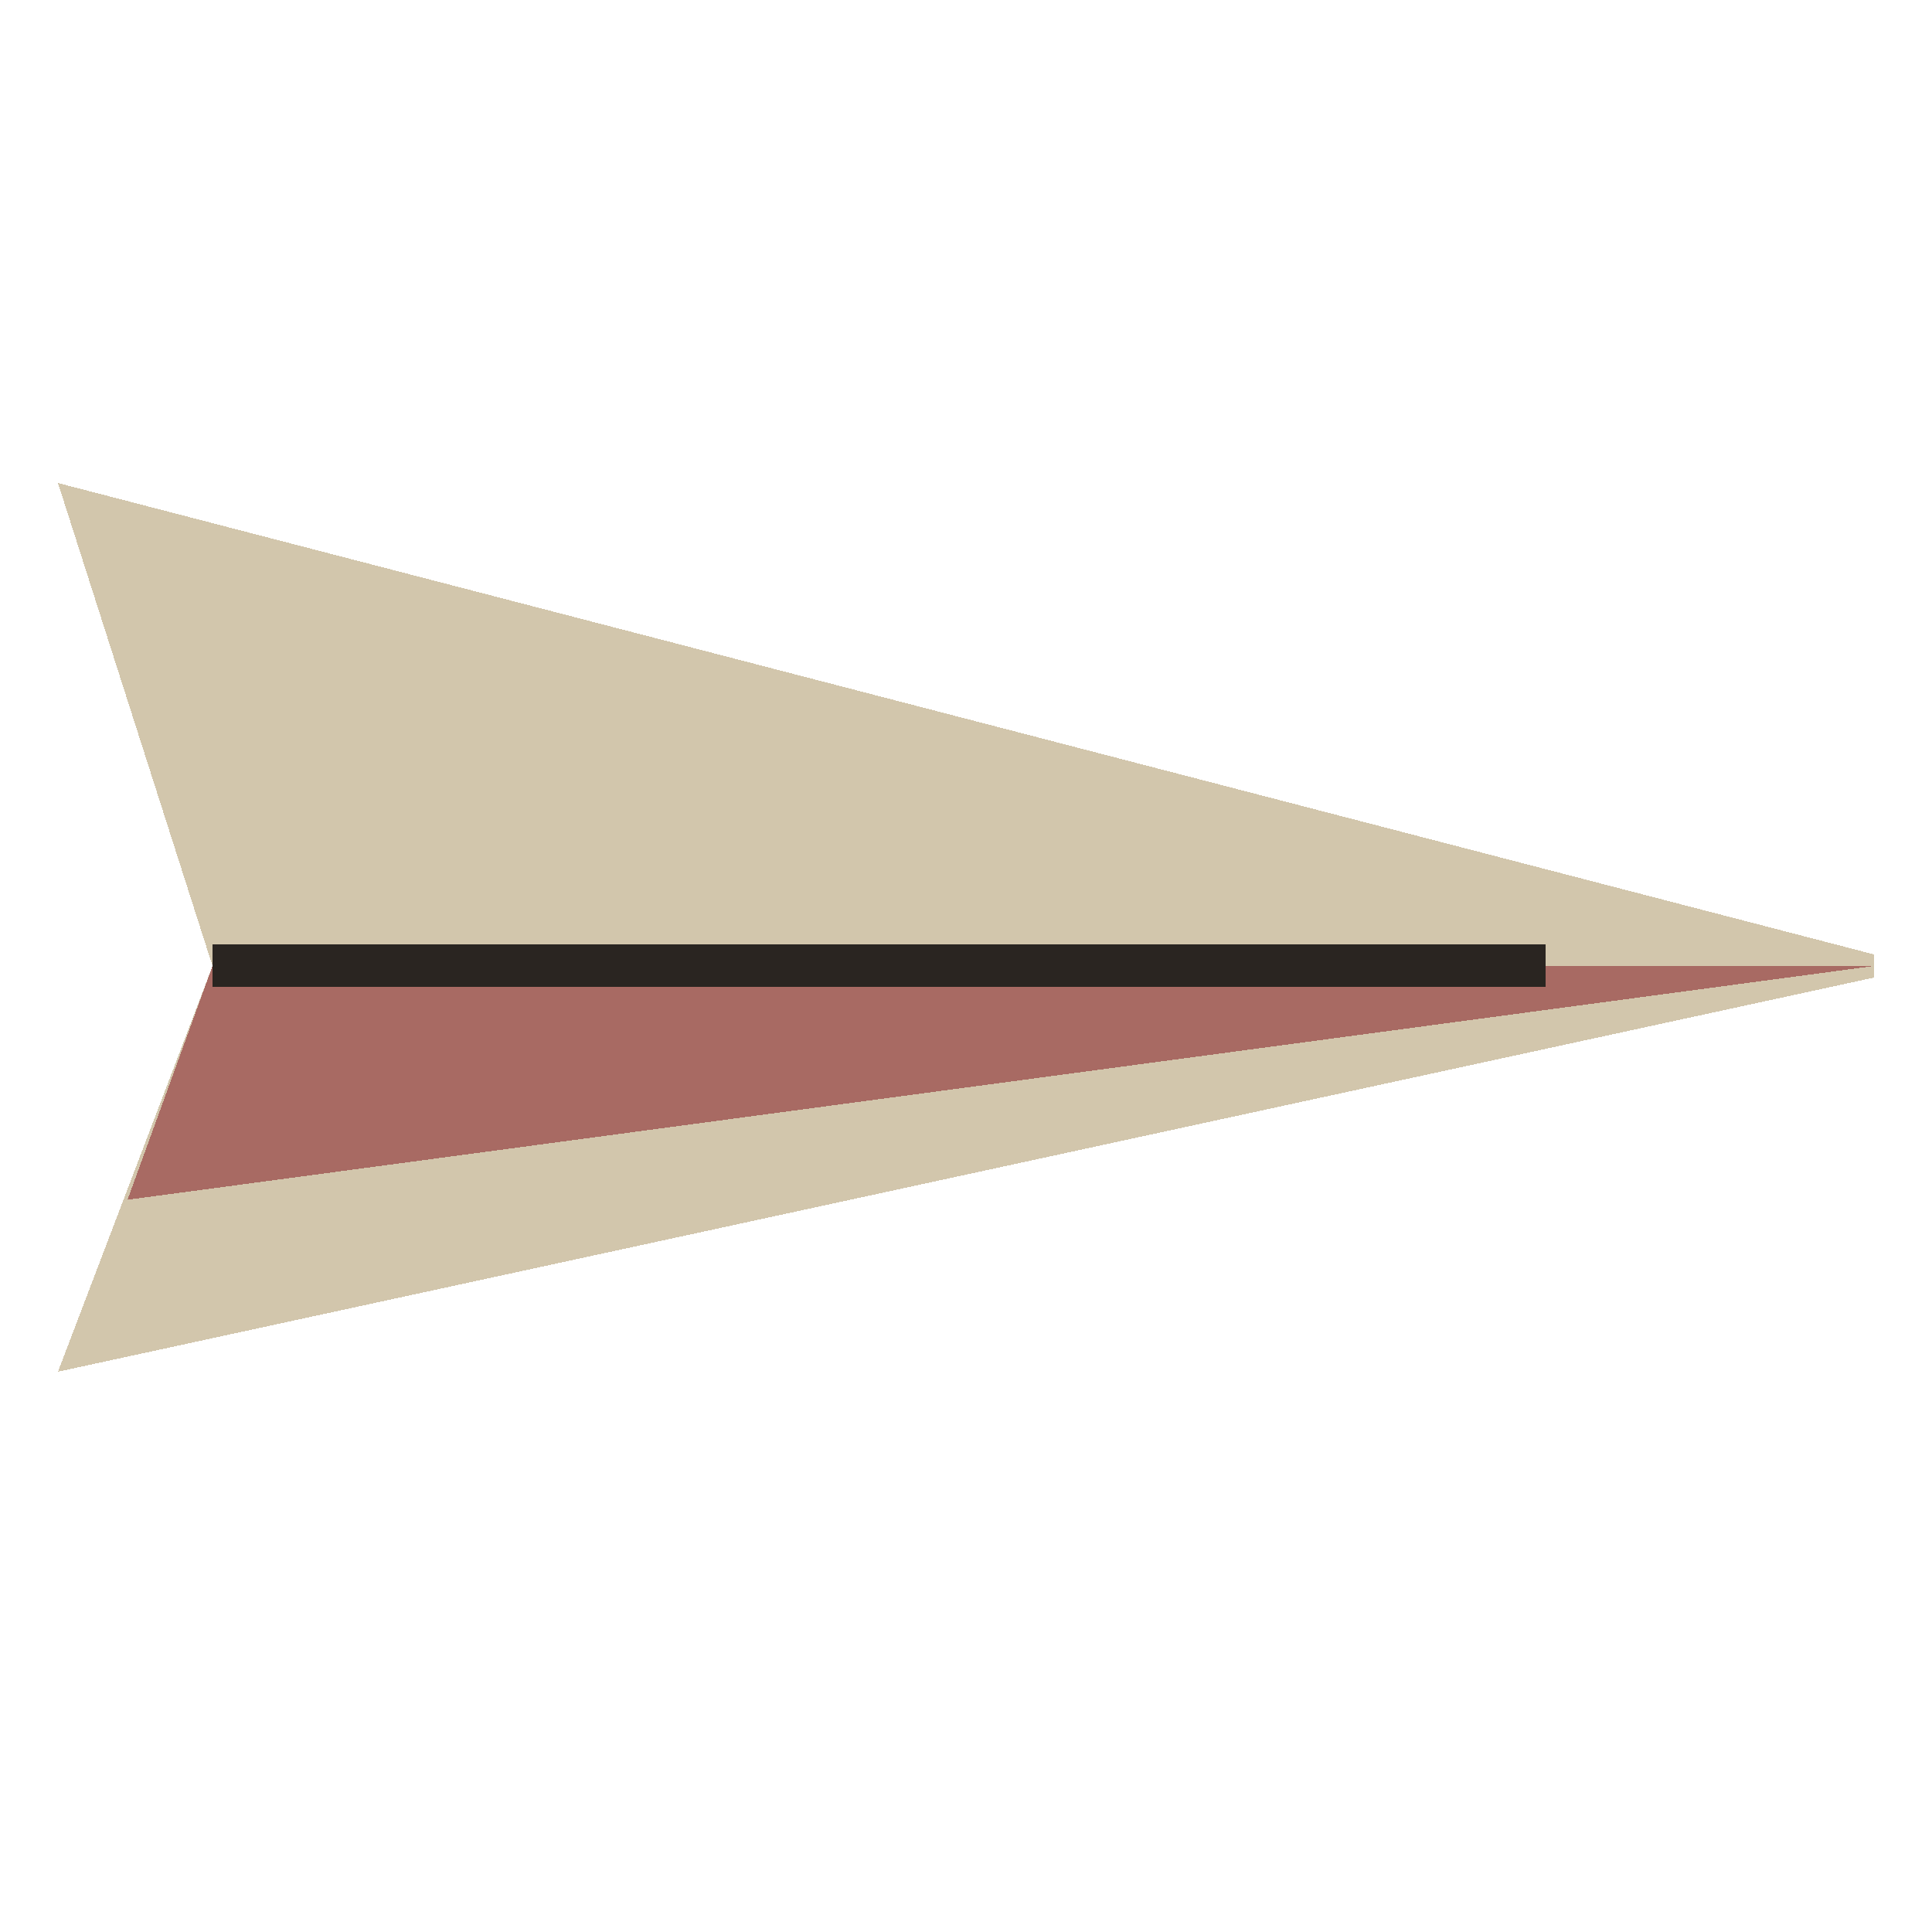
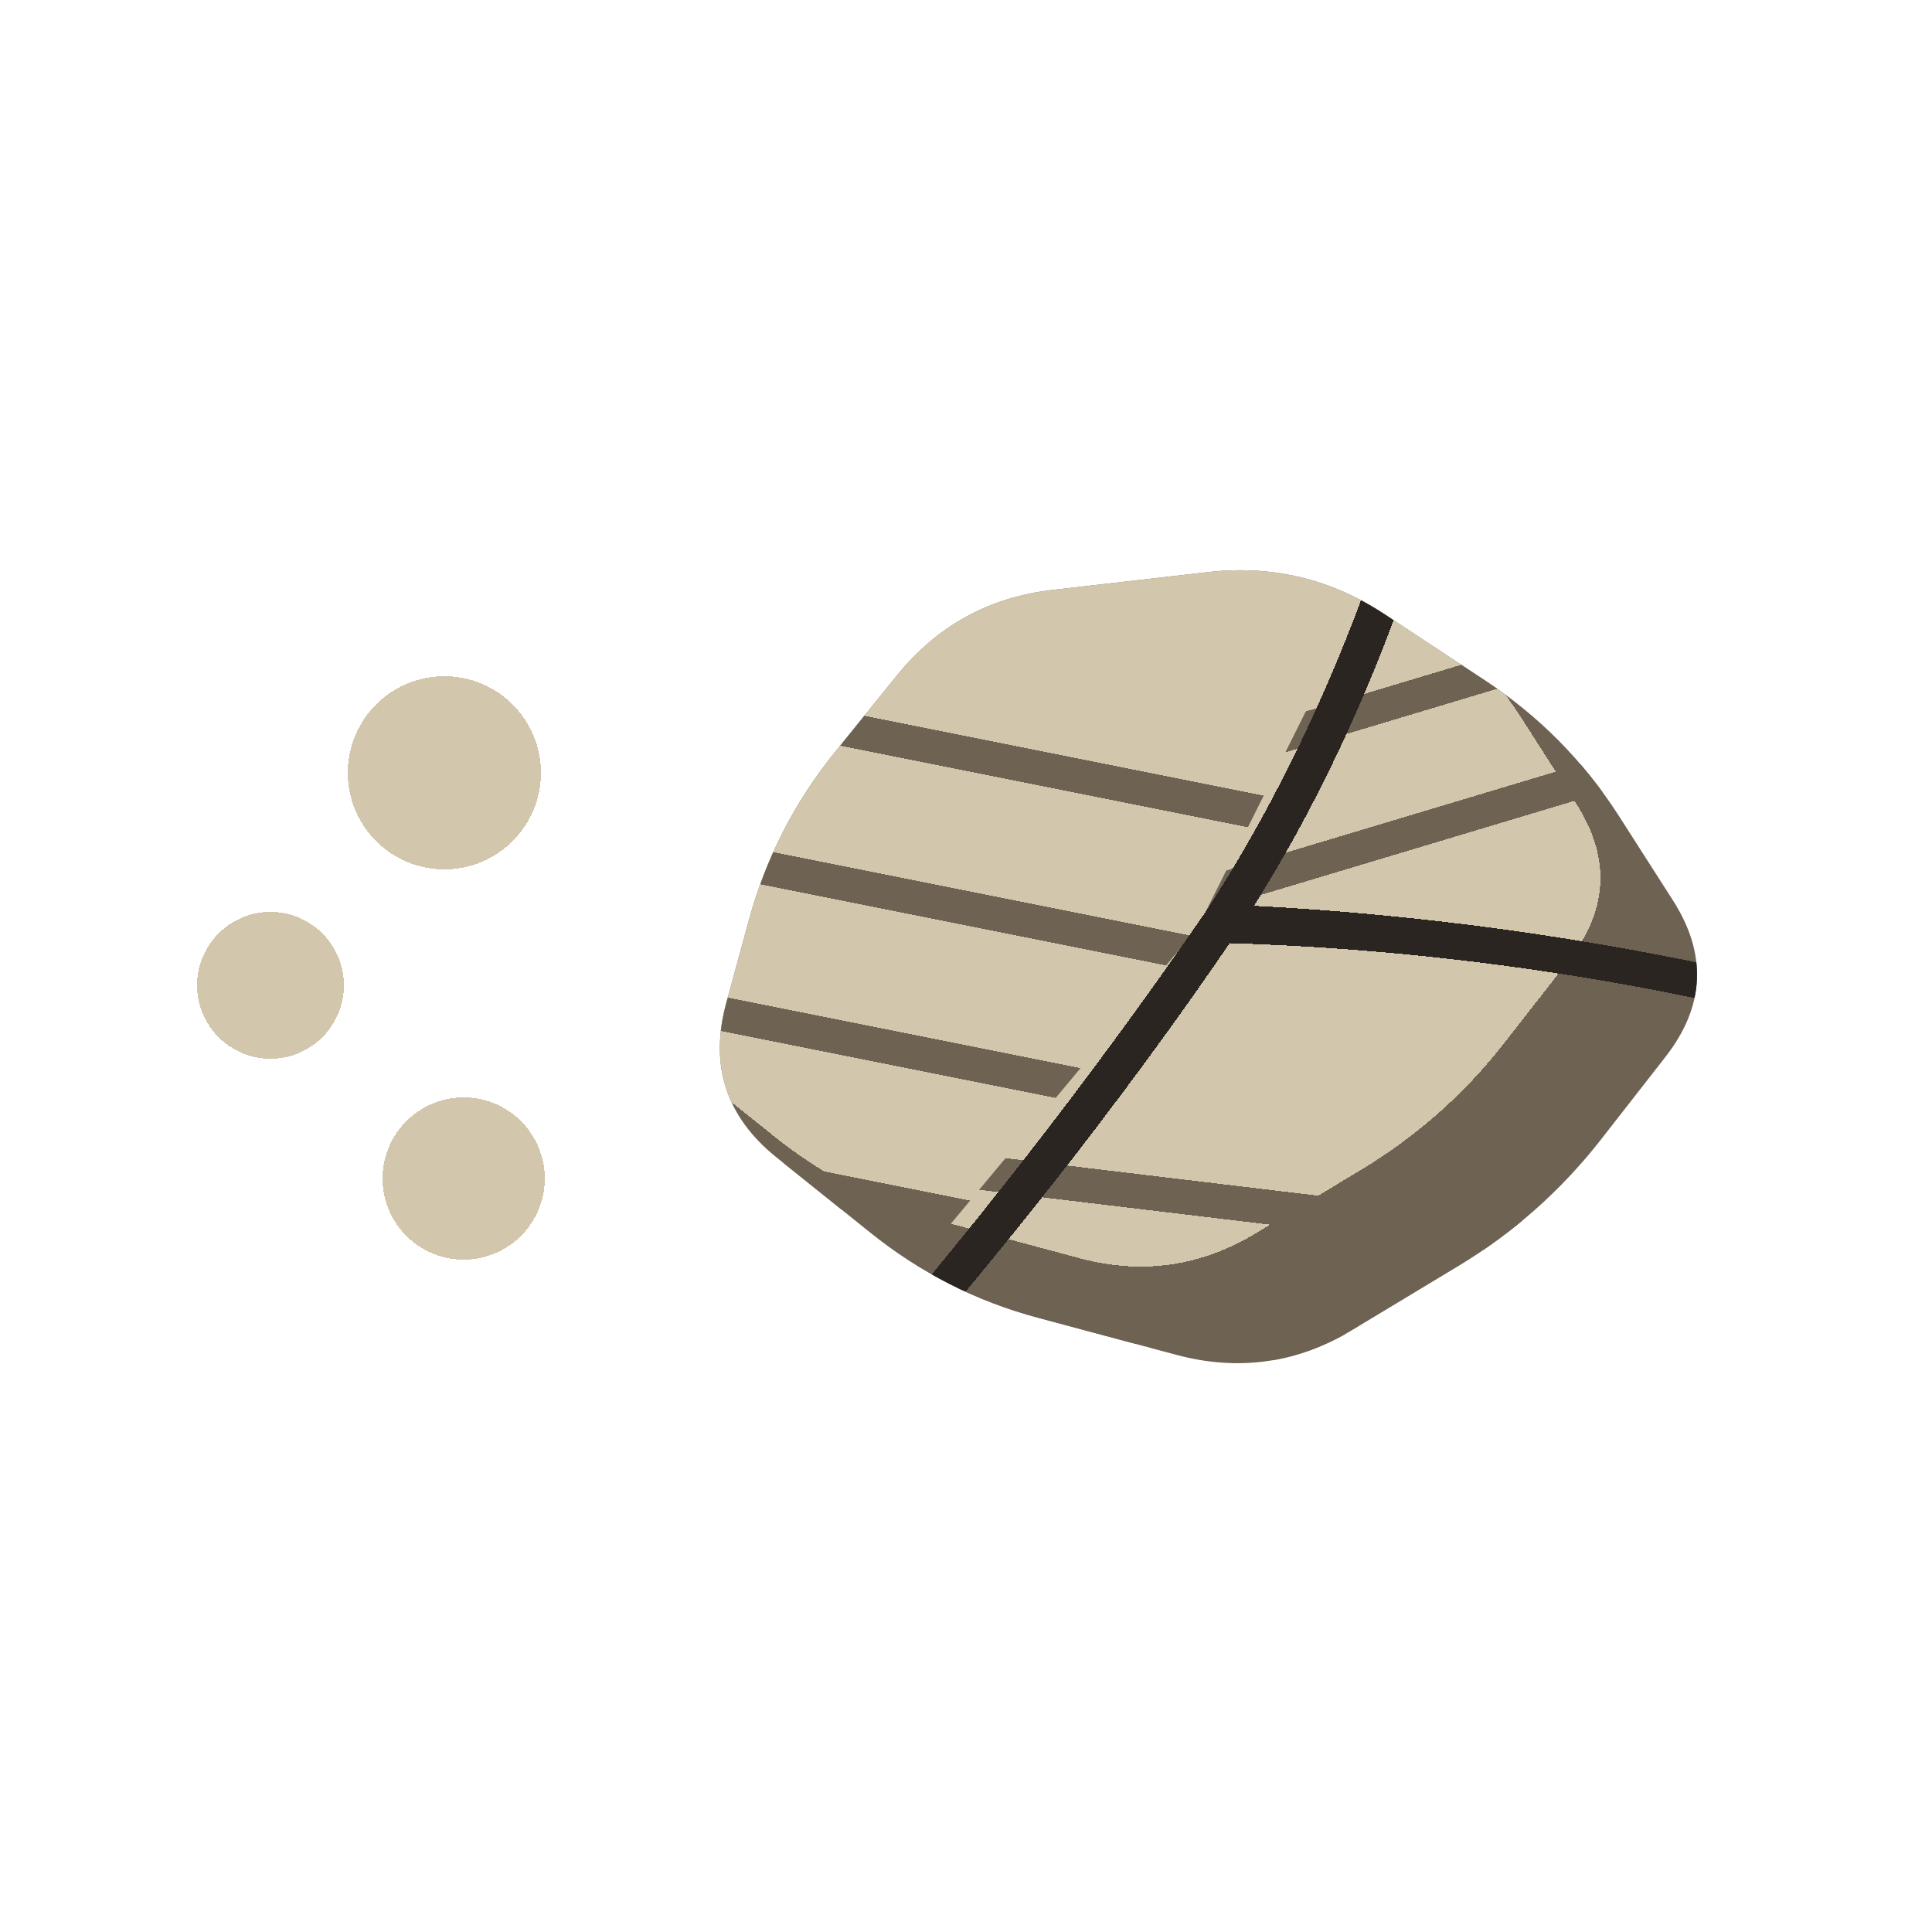
<svg xmlns="http://www.w3.org/2000/svg" viewBox="0 0 100 100" width="512" height="512">
+   <defs>
+     <path id="wad-shape" d="M 62.54 29.61 Q 67.51 29.05 71.68 31.80 L 76.88 35.23 Q 81.05 37.98 83.76 42.18 L 86.57 46.57 Q 89.28 50.77 86.20 54.71 L 82.86 58.99 Q 79.78 62.93 75.50 65.52 L 70.01 68.83 Q 65.73 71.42 60.90 70.13 L 53.74 68.21 Q 48.91 66.92 45.02 63.78 L 40.17 59.89 Q 36.28 56.75 37.59 51.92 L 38.75 47.67 Q 40.06 42.84 43.20 38.95 L 46.41 34.98 Q 49.55 31.09 54.52 30.53 Z" />
+     <clipPath id="wad">
+       <use href="#wad-shape" />
+     </clipPath>
+     <clipPath id="facet-left">
+       <polygon points="73.0,26.0 62.0,48.0 42.0,72.0 0.0,100.0 0.0,0.0 73.0,0.0" />
+     </clipPath>
+     <clipPath id="facet-right">
+       <polygon points="73.0,26.0 100.0,0.0 100.0,52.0 94.0,52.0 62.5,47.5 62.0,48.0" />
+     </clipPath>
+     <clipPath id="facet-bottom">
+       <polygon points="62.5,47.5 94.0,52.0 100.0,52.0 100.0,100.0 0.0,100.0 42.0,72.0 62.0,48.0" />
+     </clipPath>
+   </defs>
  <g shape-rendering="crispEdges">
-     <polygon points="97,49.4 97,50.6 11,50 3,25" fill="#D2C6AC" />
-     <polygon points="97,49.4 97,50.6 3,71 11,50" fill="#D2C6AC" />
-     <polygon points="97,50 11,50 6.6,62.1" fill="#A86A63" />
-     <line x1="11" y1="50" x2="80" y2="50" stroke="#2A2521" stroke-width="2.2" stroke-linecap="butt" />
+     <circle cx="23" cy="40" r="5" fill="#D2C6AC" />
+     <circle cx="14" cy="51" r="3.8" fill="#D2C6AC" />
+     <circle cx="24" cy="61" r="4.2" fill="#D2C6AC" />
+     <g clip-path="url(#wad)">
+       <rect x="0" y="0" width="100" height="100" fill="#6E6353" />
+       <use href="#wad-shape" transform="translate(-5 -5)" fill="#D2C6AC" />
+       <g fill="#6E6353">
+         <g clip-path="url(#facet-left)">
+           <path d="M 20 32.1 L 80 44.1 L 80 45.9 L 20 33.9 Z" />
+           <path d="M 20 40.1 L 80 52.1 L 80 53.9 L 20 41.9 Z" />
+           <path d="M 20 48.1 L 80 60.1 L 80 61.9 L 20 49.9 Z" />
+           <path d="M 20 56.1 L 80 68.1 L 80 69.9 L 20 57.9 Z" />
+         </g>
+         <g clip-path="url(#facet-right)">
+           <path d="M 50 35.1 L 100 20.1 L 100 21.9 L 50 36.9 Z" />
+           <path d="M 50 42.1 L 100 27.1 L 100 28.9 L 50 43.9 Z" />
+           <path d="M 50 49.1 L 100 34.1 L 100 35.9 L 50 50.9 Z" />
+         </g>
+         <g clip-path="url(#facet-bottom)">
+           <path d="M 30 57.3 L 100 65.7 L 100 67.5 L 30 59.1 Z" />
+           <path d="M 30 64.3 L 100 72.7 L 100 74.5 L 30 66.1 Z" />
+         </g>
+       </g>
+       <g fill="#2A2521">
+         <path d="M 72.2 26 Q 68.4 38 62.4 47.2 Q 53.6 60 42.6 72.6 L 44 73.8 Q 55.2 61.2 63.8 48.6 Q 70.2 39 74 26.6 Z" />
+         <path d="M 94 51.2 Q 78.5 47.4 63 46.8 L 63 48.8 Q 78.4 49.2 93.6 53 Z" />
+       </g>
+     </g>
  </g>
</svg>
